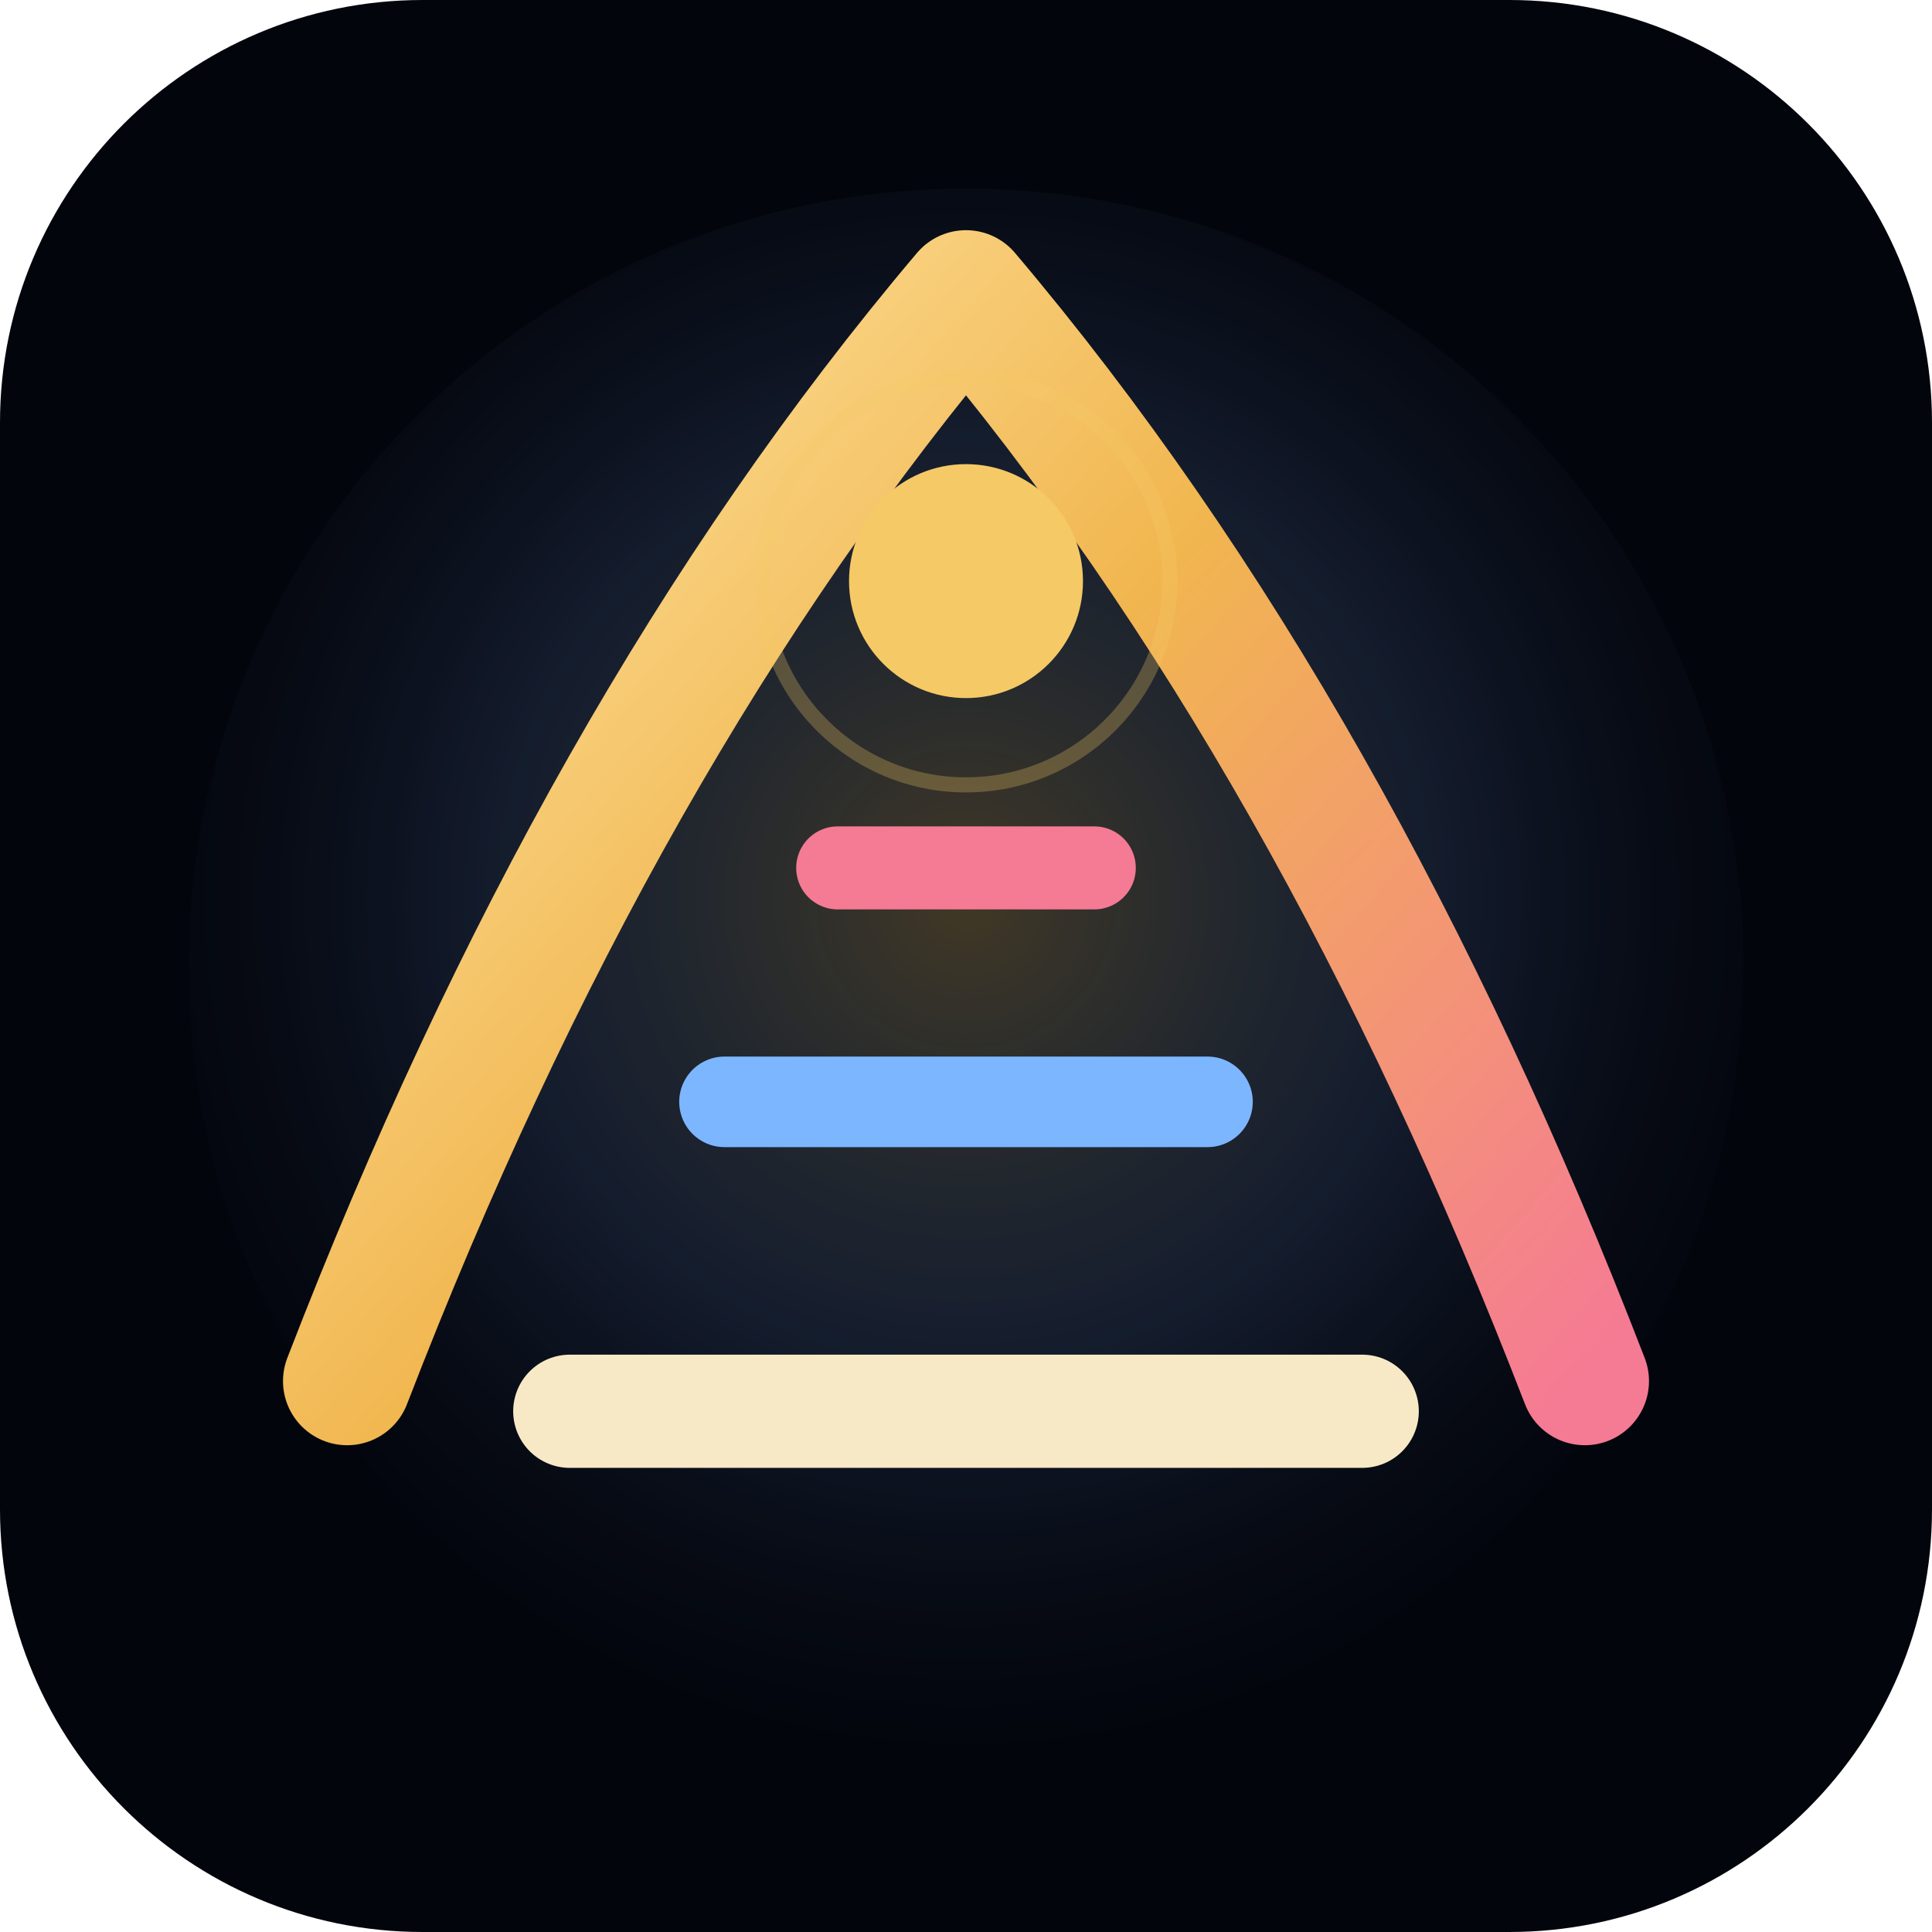
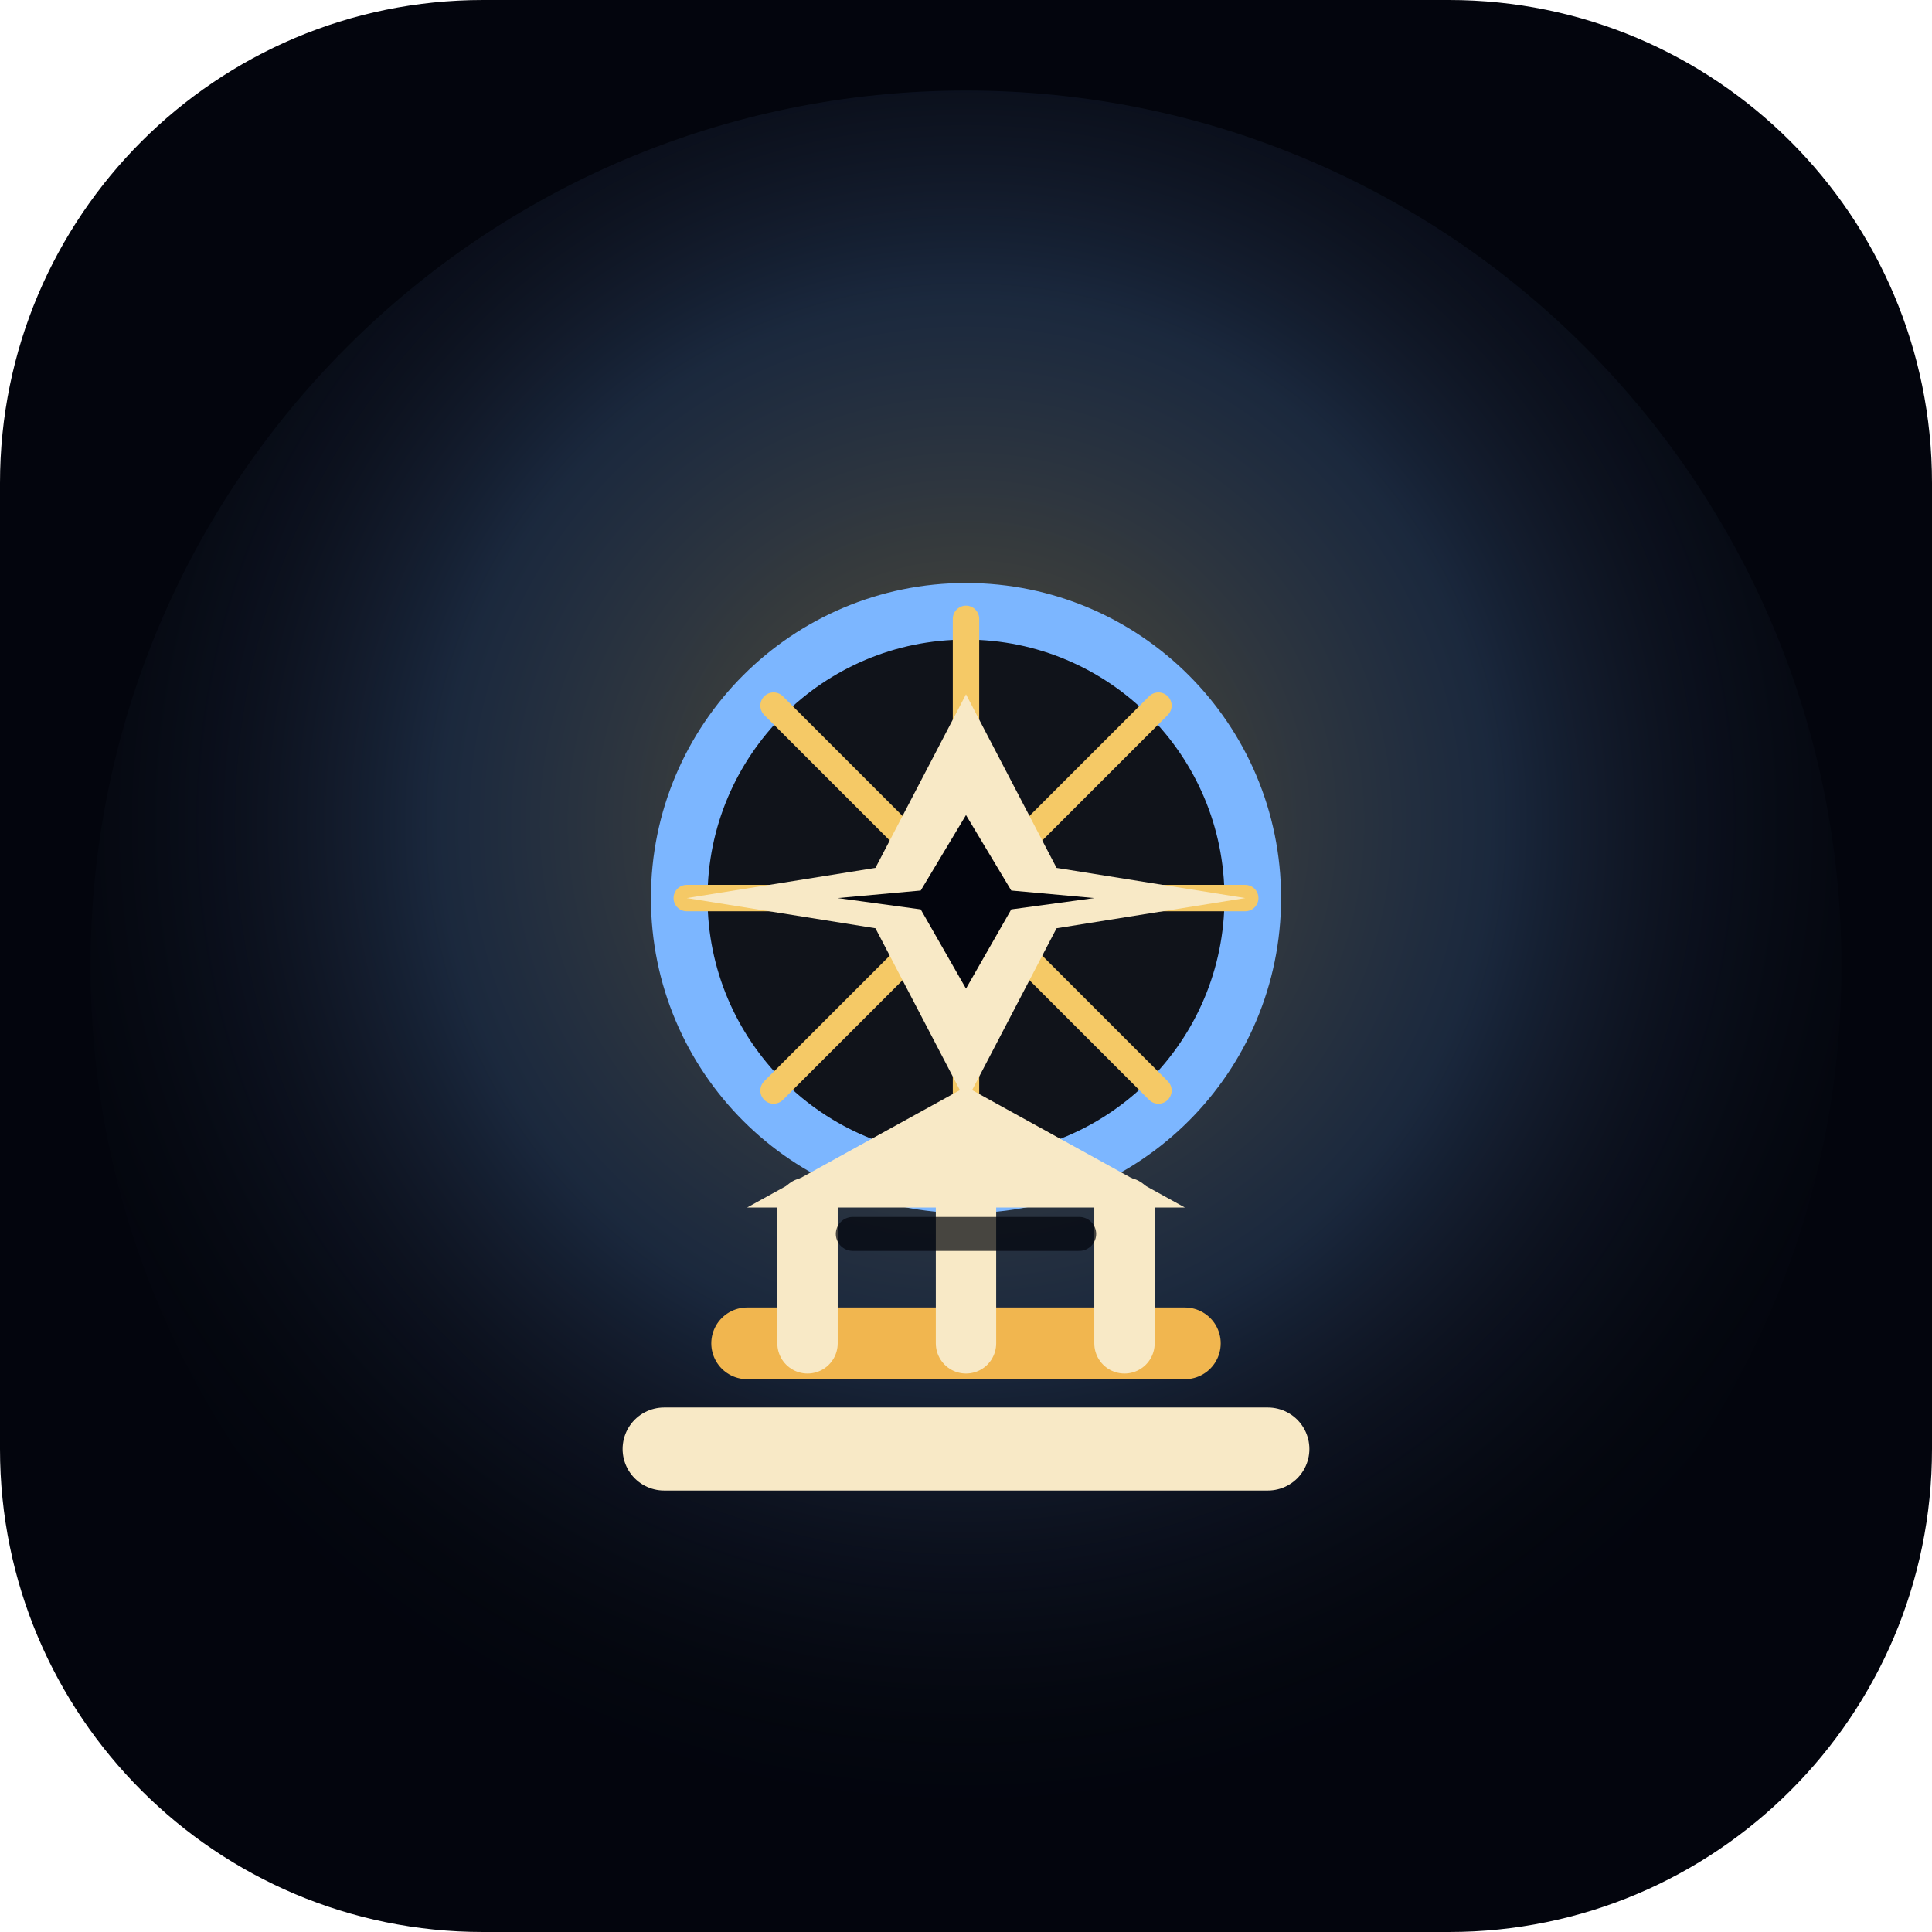
<svg xmlns="http://www.w3.org/2000/svg" width="512" height="512" viewBox="0 0 512 512" fill="none">
-   <rect width="512" height="512" rx="112" fill="#03050D" />
-   <circle cx="256" cy="256" r="206" fill="url(#halo)" opacity="0.72" />
-   <path d="M92 366C136 252 190 156 256 78C322 156 376 252 420 366" stroke="url(#gold)" stroke-width="34" stroke-linecap="round" stroke-linejoin="round" />
-   <path d="M151 374H361" stroke="#F8E9C6" stroke-width="30" stroke-linecap="round" />
-   <path d="M192 292H320" stroke="#7CB6FF" stroke-width="24" stroke-linecap="round" />
-   <path d="M222 230H290" stroke="#F57A94" stroke-width="22" stroke-linecap="round" />
-   <circle cx="256" cy="154" r="31" fill="#F5C966" />
-   <circle cx="256" cy="154" r="54" stroke="#F5C966" stroke-width="4" opacity="0.28" />
+   <rect width="512" height="512" rx="128" fill="#03050D" />
+   <circle cx="256" cy="256" r="232" fill="url(#halo)" />
+   <circle cx="256" cy="238" r="76" fill="#10131A" stroke="#7CB6FF" stroke-width="15" />
+   <path d="M256 164V312M182 238H330M205 187L307 289M307 187L205 289" stroke="#F5C966" stroke-width="7" stroke-linecap="round" />
+   <path d="M256 184L280 230L330 238L280 246L256 292L232 246L182 238L232 230L256 184Z" fill="#F8E9C6" />
+   <path d="M256 216L268 236L290 238L268 241L256 262L244 241L222 238L244 236L256 216Z" fill="#03050D" />
+   <path d="M176 384H336" stroke="#F8E9C6" stroke-width="22" stroke-linecap="round" />
+   <path d="M198 356H314" stroke="#F1B64F" stroke-width="19" stroke-linecap="round" />
+   <path d="M214 356V320M256 356V320M298 356V320" stroke="#F8E9C6" stroke-width="16" stroke-linecap="round" />
+   <path d="M198 320H314L256 288L198 320Z" fill="#F8E9C6" />
+   <path d="M226 327H286" stroke="#03050D" stroke-width="9" stroke-linecap="round" opacity="0.72" />
  <defs>
-     <radialGradient id="halo" cx="0" cy="0" r="1" gradientUnits="userSpaceOnUse" gradientTransform="translate(256 238) rotate(90) scale(246)">
-       <stop stop-color="#F5C966" stop-opacity="0.36" />
-       <stop offset="0.52" stop-color="#7CB6FF" stop-opacity="0.18" />
+     <radialGradient id="halo" cx="0" cy="0" r="1" gradientUnits="userSpaceOnUse" gradientTransform="translate(256 218) rotate(90) scale(270)">
+       <stop stop-color="#F5C966" stop-opacity="0.38" />
+       <stop offset="0.52" stop-color="#7CB6FF" stop-opacity="0.2" />
      <stop offset="1" stop-color="#03050D" stop-opacity="0" />
    </radialGradient>
-     <linearGradient id="gold" x1="92" y1="78" x2="420" y2="366" gradientUnits="userSpaceOnUse">
-       <stop stop-color="#FFE8A8" />
-       <stop offset="0.48" stop-color="#F1B64F" />
-       <stop offset="1" stop-color="#F57A94" />
-     </linearGradient>
  </defs>
</svg>
